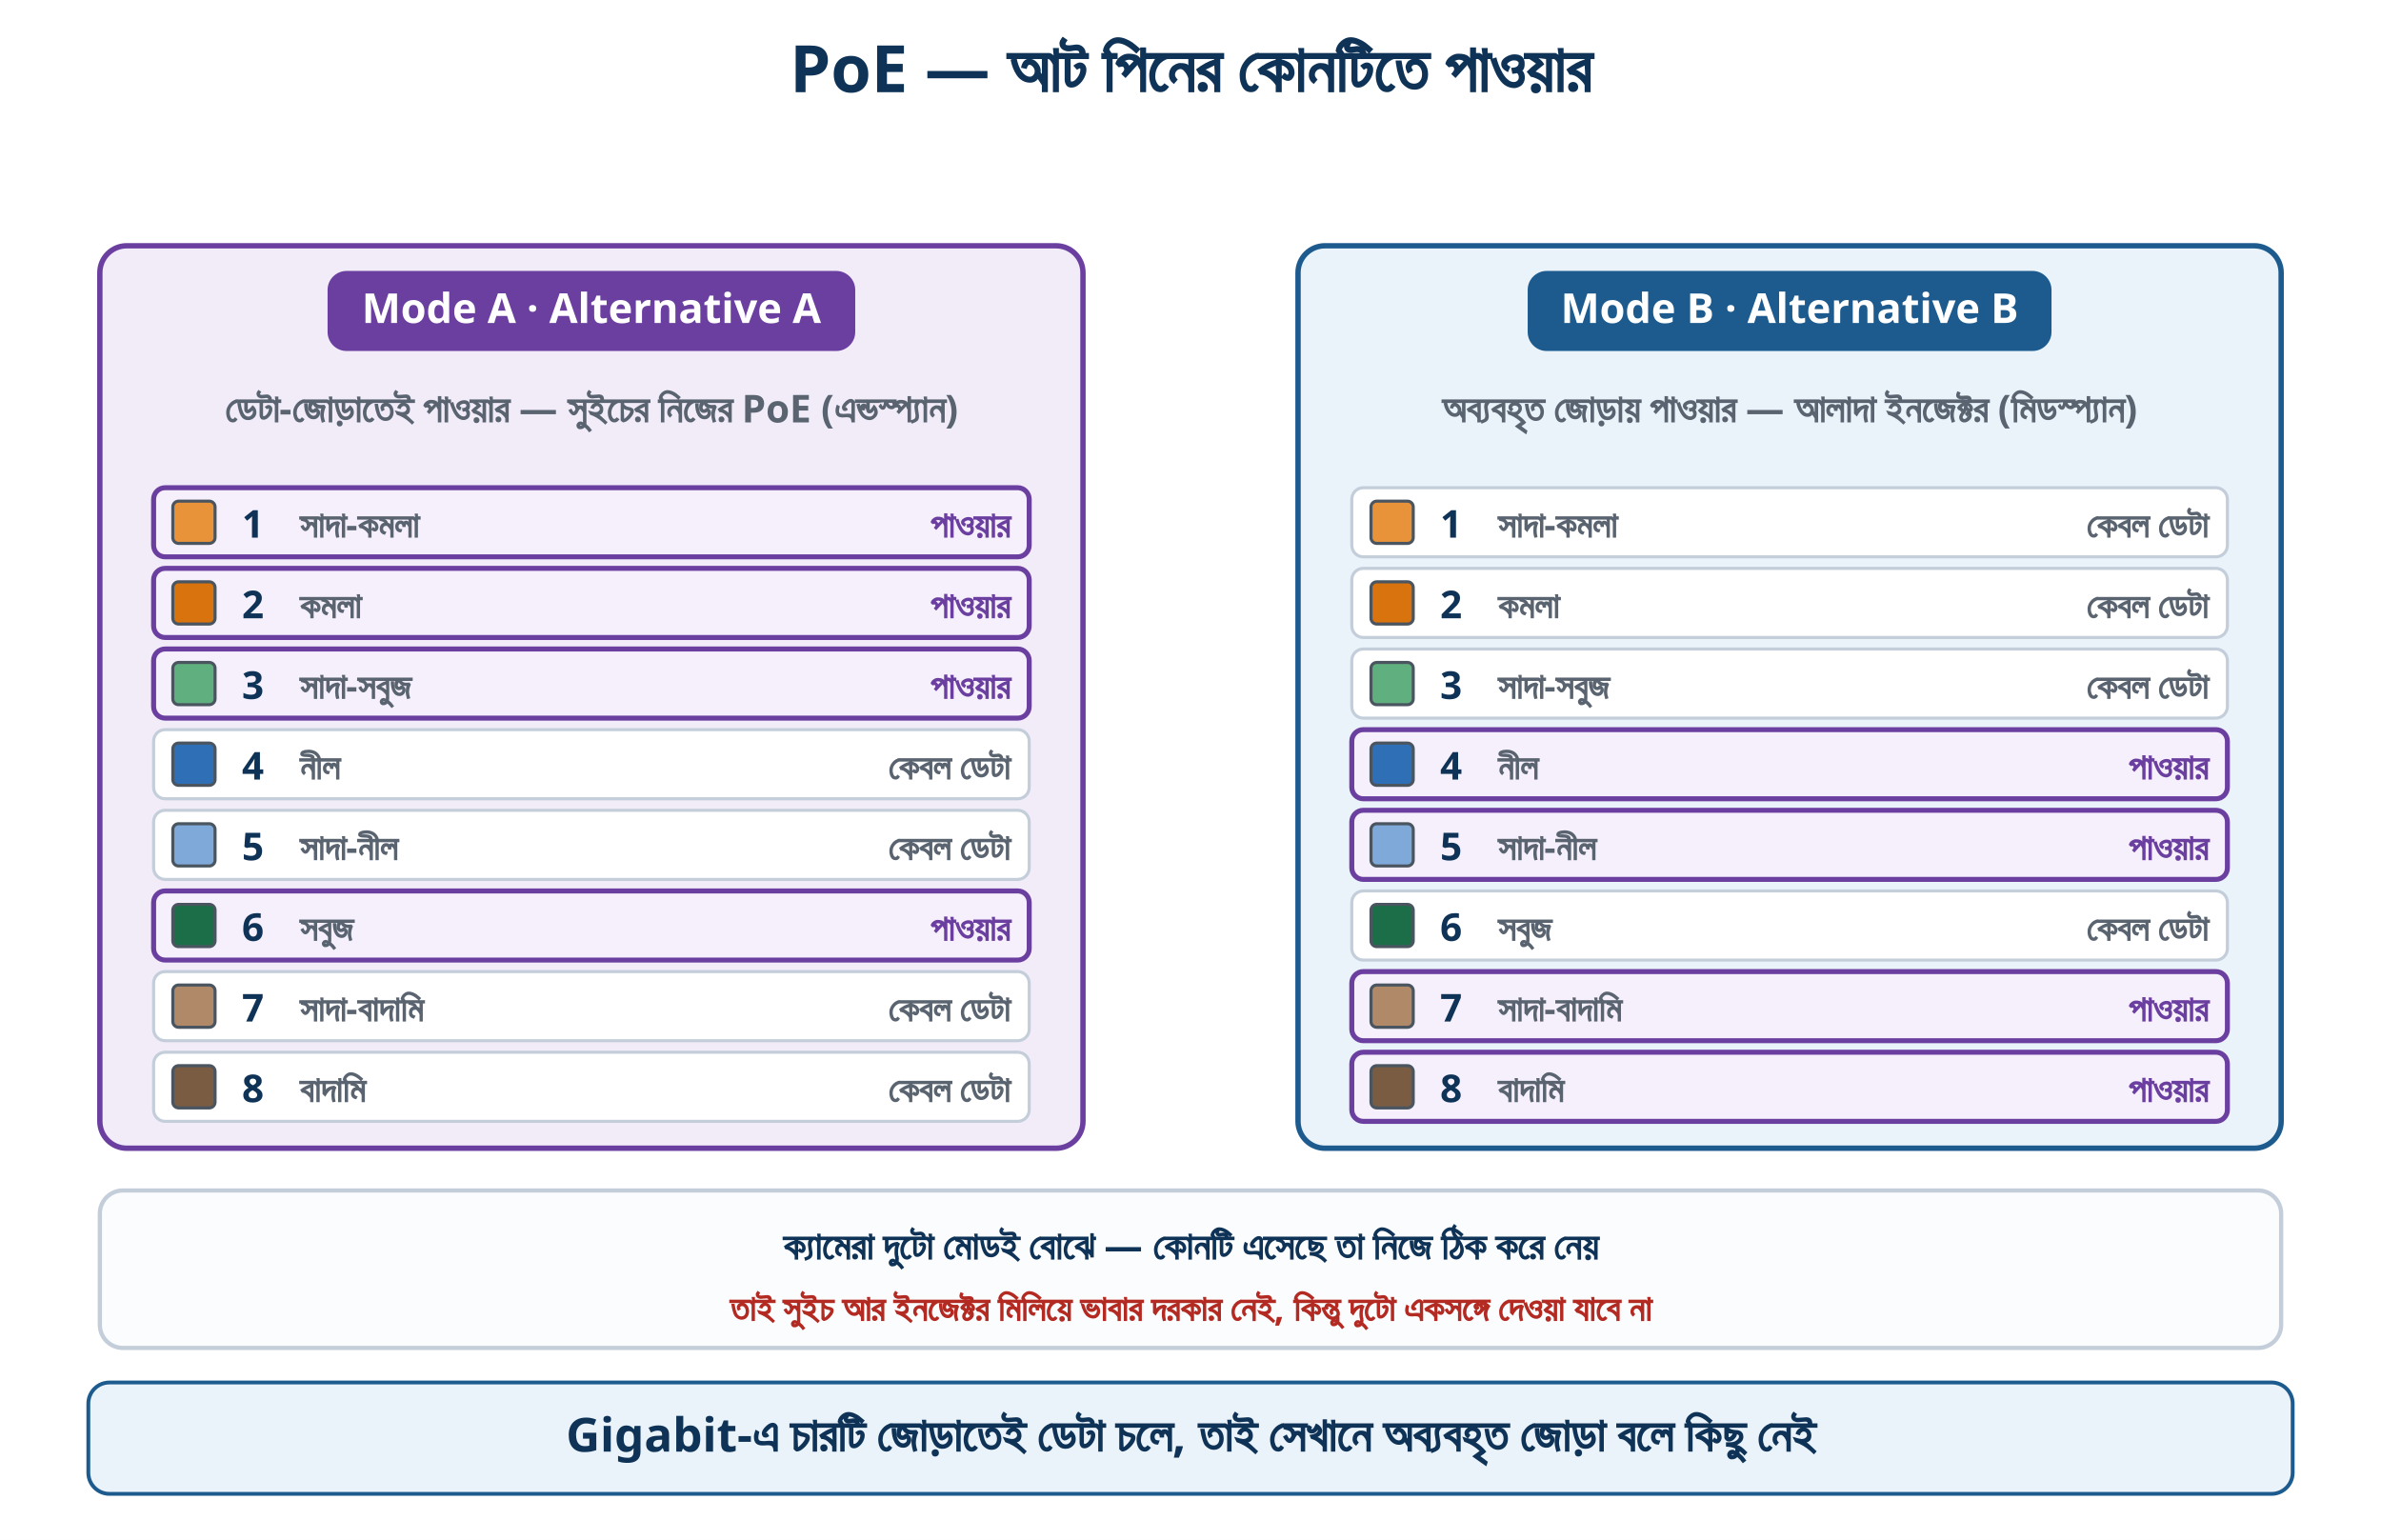
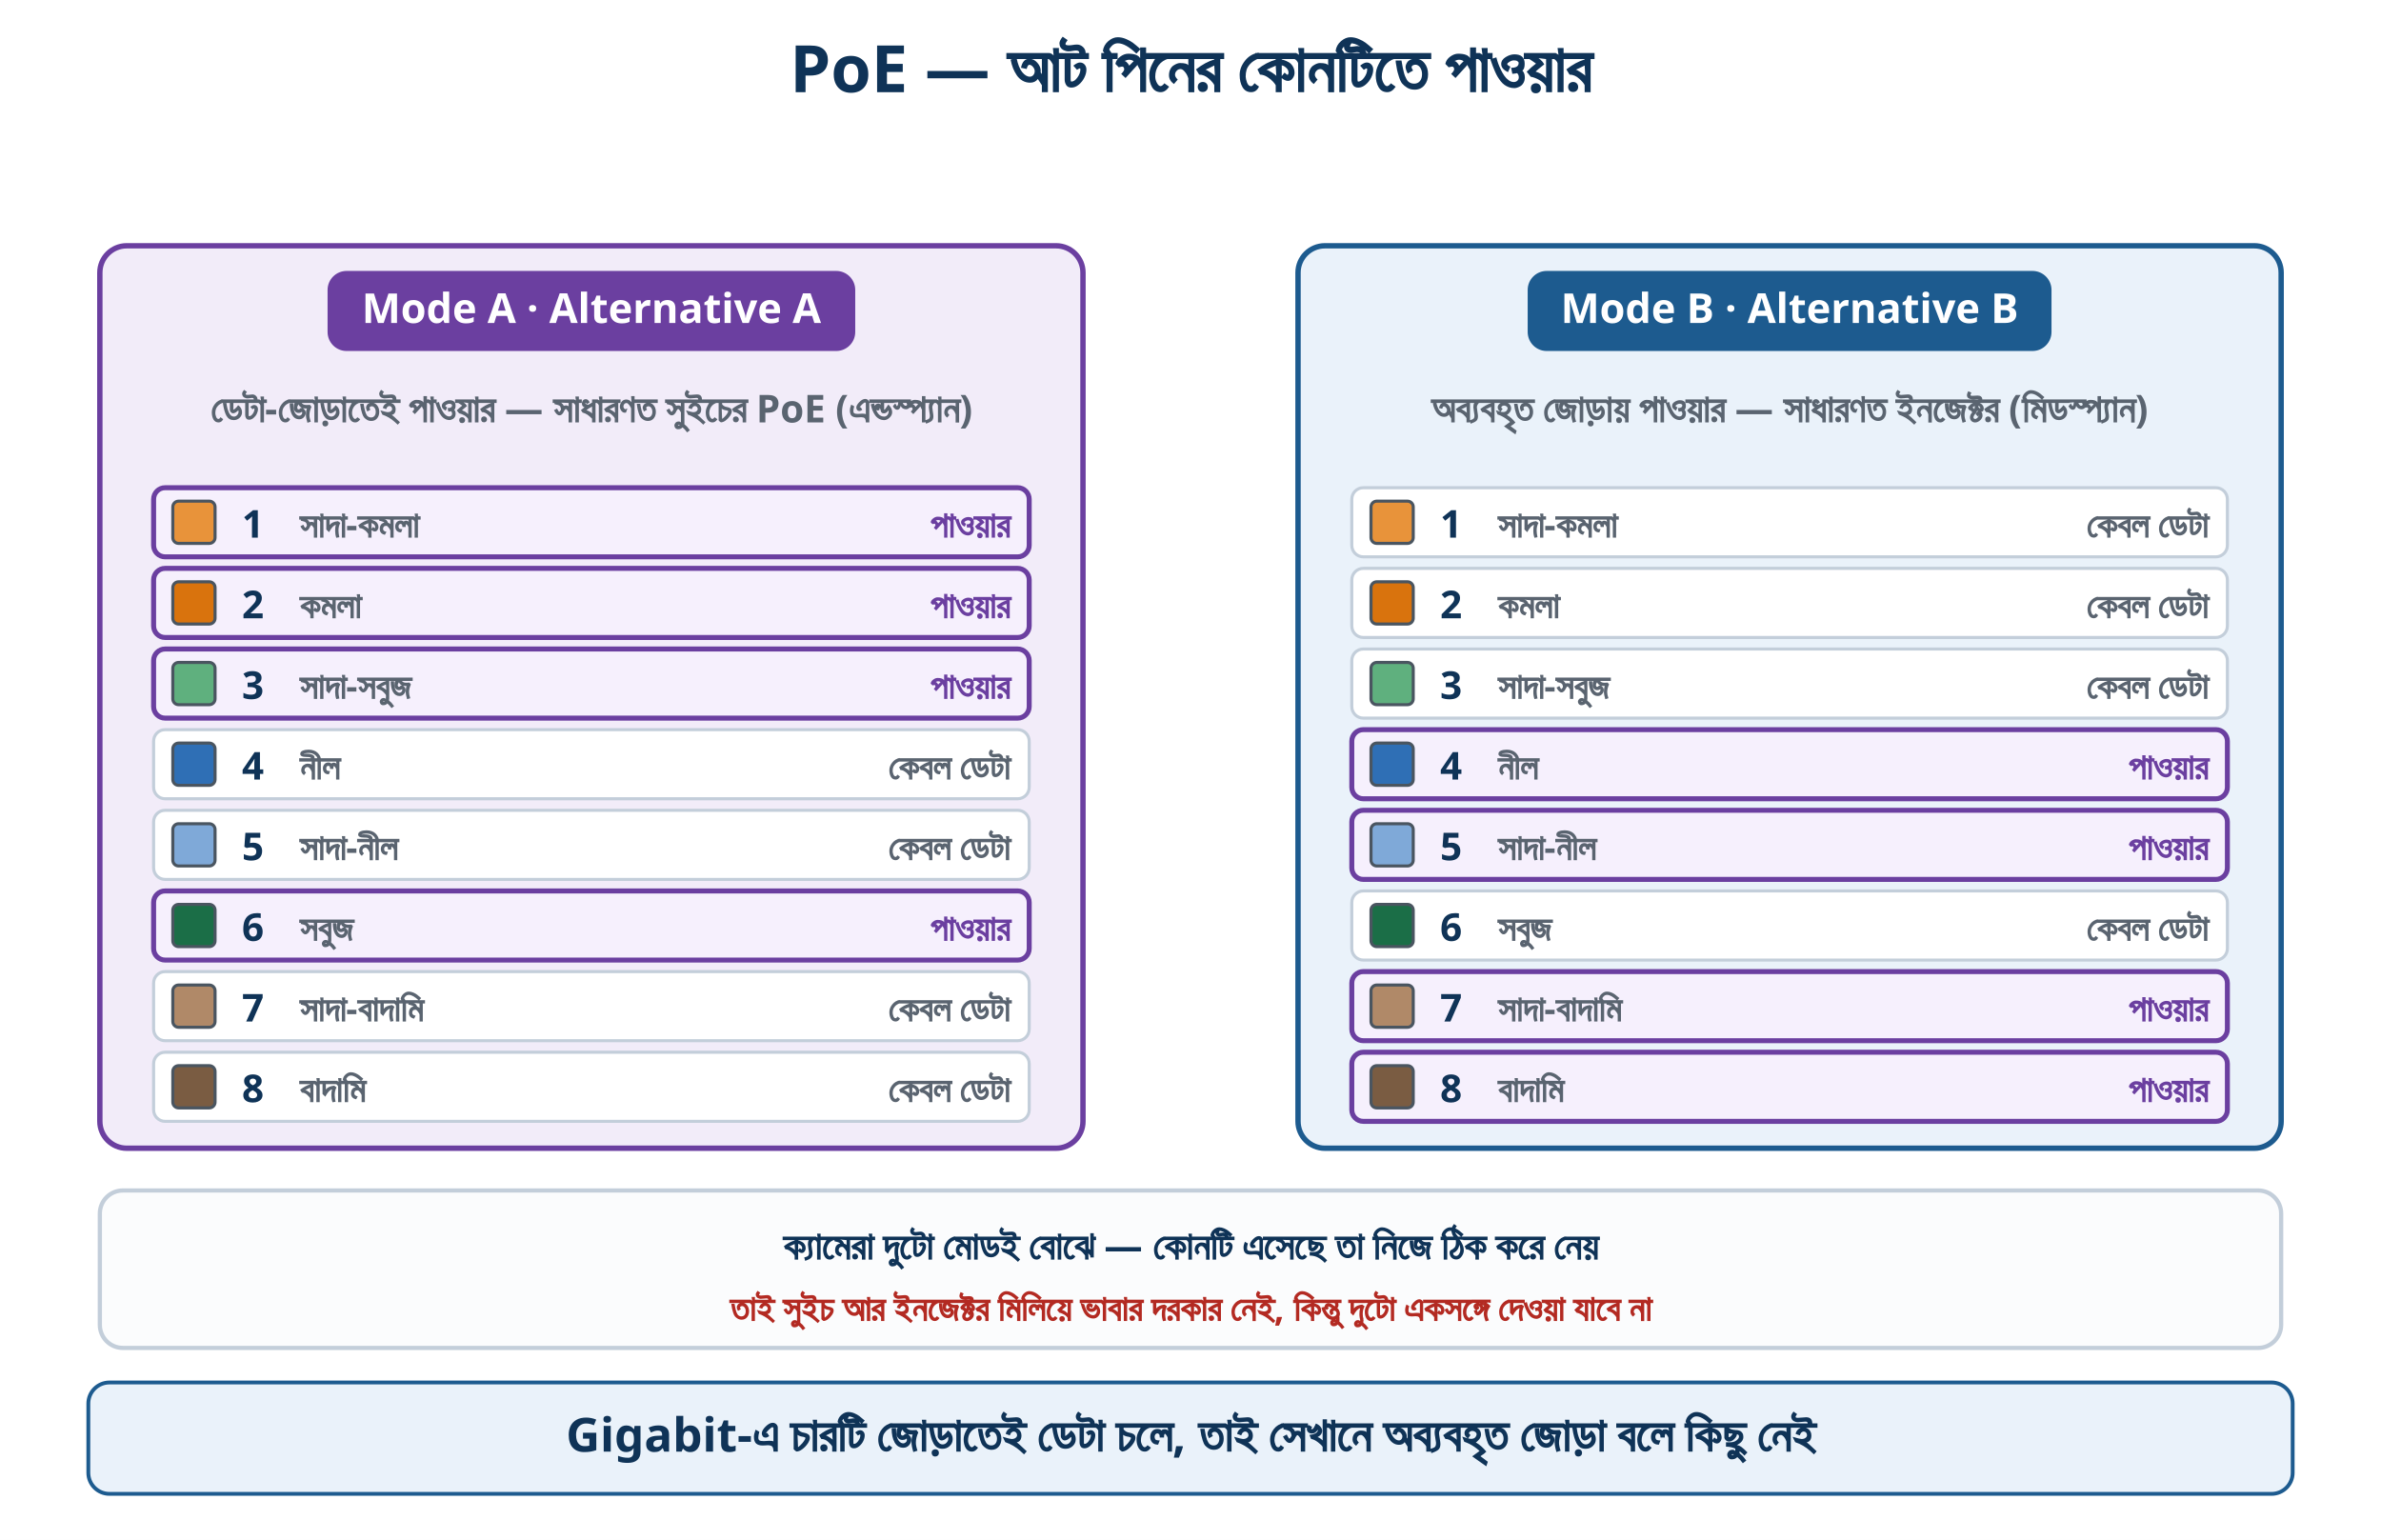
<svg xmlns="http://www.w3.org/2000/svg" width="1240" height="802" viewBox="0 0 1240 802">
  <rect width="1240" height="802" fill="#FFFFFF" />
  <text x="620.0" y="48.0" font-family="Kalpurush" font-size="34" font-weight="700" fill="#0F3357" text-anchor="middle">PoE — আট পিনের কোনটিতে পাওয়ার</text>
  <rect x="52.0" y="128.0" width="512.0" height="470.0" rx="14" fill="#F2ECF9" stroke="#6B3FA0" stroke-width="2.8" />
  <rect x="171.5" y="142.0" width="273.0" height="39.9" rx="9" fill="#6B3FA0" stroke="#6B3FA0" stroke-width="1.8" />
  <text x="308.0" y="168.2" font-family="Kalpurush" font-size="21.5" font-weight="600" fill="#FFFFFF" text-anchor="middle">Mode A  ·  Alternative A</text>
-   <text x="308.0" y="220.0" font-family="Kalpurush" font-size="20" font-weight="700" fill="#5A6470" text-anchor="middle">ডেটা-জোড়াতেই পাওয়ার  —  সুইচের নিজের PoE (এন্ডস্প্যান)</text>
+   <text x="308.0" y="220.0" font-family="Kalpurush" font-size="20" font-weight="700" fill="#5A6470" text-anchor="middle">ডেটা-জোড়াতেই পাওয়ার  —  সাধারণত সুইচের PoE (এন্ডস্প্যান)</text>
  <rect x="80.0" y="254.0" width="456.0" height="36.0" rx="6" fill="#F6F0FD" stroke="#6B3FA0" stroke-width="2.6" />
  <rect x="90.0" y="261.0" width="22.0" height="22.0" rx="3" fill="#E8933A" stroke="#4A5560" stroke-width="1.6" />
  <text x="126.0" y="280.0" font-family="Kalpurush" font-size="20" font-weight="700" fill="#0F3357" text-anchor="start">1</text>
  <text x="156.0" y="280.0" font-family="Kalpurush" font-size="18.5" font-weight="700" fill="#5A6470" text-anchor="start">সাদা-কমলা</text>
  <text x="526.0" y="280.0" font-family="Kalpurush" font-size="18.5" font-weight="700" fill="#6B3FA0" text-anchor="end">পাওয়ার</text>
  <rect x="80.0" y="296.0" width="456.0" height="36.0" rx="6" fill="#F6F0FD" stroke="#6B3FA0" stroke-width="2.6" />
  <rect x="90.0" y="303.0" width="22.0" height="22.0" rx="3" fill="#D9730D" stroke="#4A5560" stroke-width="1.6" />
  <text x="126.0" y="322.0" font-family="Kalpurush" font-size="20" font-weight="700" fill="#0F3357" text-anchor="start">2</text>
  <text x="156.0" y="322.0" font-family="Kalpurush" font-size="18.5" font-weight="700" fill="#5A6470" text-anchor="start">কমলা</text>
  <text x="526.0" y="322.0" font-family="Kalpurush" font-size="18.5" font-weight="700" fill="#6B3FA0" text-anchor="end">পাওয়ার</text>
  <rect x="80.0" y="338.0" width="456.0" height="36.0" rx="6" fill="#F6F0FD" stroke="#6B3FA0" stroke-width="2.6" />
  <rect x="90.0" y="345.0" width="22.0" height="22.0" rx="3" fill="#5FB07E" stroke="#4A5560" stroke-width="1.6" />
  <text x="126.0" y="364.0" font-family="Kalpurush" font-size="20" font-weight="700" fill="#0F3357" text-anchor="start">3</text>
  <text x="156.0" y="364.0" font-family="Kalpurush" font-size="18.5" font-weight="700" fill="#5A6470" text-anchor="start">সাদা-সবুজ</text>
  <text x="526.0" y="364.0" font-family="Kalpurush" font-size="18.5" font-weight="700" fill="#6B3FA0" text-anchor="end">পাওয়ার</text>
  <rect x="80.0" y="380.0" width="456.0" height="36.0" rx="6" fill="#FFFFFF" stroke="#C3CEDA" stroke-width="1.6" />
  <rect x="90.0" y="387.0" width="22.0" height="22.0" rx="3" fill="#2F6FB5" stroke="#4A5560" stroke-width="1.6" />
  <text x="126.0" y="406.0" font-family="Kalpurush" font-size="20" font-weight="700" fill="#0F3357" text-anchor="start">4</text>
  <text x="156.0" y="406.0" font-family="Kalpurush" font-size="18.5" font-weight="700" fill="#5A6470" text-anchor="start">নীল</text>
  <text x="526.0" y="406.0" font-family="Kalpurush" font-size="18.5" font-weight="700" fill="#5A6470" text-anchor="end">কেবল ডেটা</text>
  <rect x="80.0" y="422.0" width="456.0" height="36.0" rx="6" fill="#FFFFFF" stroke="#C3CEDA" stroke-width="1.6" />
  <rect x="90.0" y="429.0" width="22.0" height="22.0" rx="3" fill="#7FA9D8" stroke="#4A5560" stroke-width="1.6" />
  <text x="126.0" y="448.0" font-family="Kalpurush" font-size="20" font-weight="700" fill="#0F3357" text-anchor="start">5</text>
  <text x="156.0" y="448.0" font-family="Kalpurush" font-size="18.5" font-weight="700" fill="#5A6470" text-anchor="start">সাদা-নীল</text>
  <text x="526.0" y="448.0" font-family="Kalpurush" font-size="18.5" font-weight="700" fill="#5A6470" text-anchor="end">কেবল ডেটা</text>
  <rect x="80.0" y="464.0" width="456.0" height="36.0" rx="6" fill="#F6F0FD" stroke="#6B3FA0" stroke-width="2.6" />
  <rect x="90.0" y="471.0" width="22.0" height="22.0" rx="3" fill="#1B6E47" stroke="#4A5560" stroke-width="1.6" />
  <text x="126.0" y="490.0" font-family="Kalpurush" font-size="20" font-weight="700" fill="#0F3357" text-anchor="start">6</text>
  <text x="156.0" y="490.0" font-family="Kalpurush" font-size="18.5" font-weight="700" fill="#5A6470" text-anchor="start">সবুজ</text>
  <text x="526.0" y="490.0" font-family="Kalpurush" font-size="18.5" font-weight="700" fill="#6B3FA0" text-anchor="end">পাওয়ার</text>
  <rect x="80.0" y="506.0" width="456.0" height="36.0" rx="6" fill="#FFFFFF" stroke="#C3CEDA" stroke-width="1.6" />
  <rect x="90.0" y="513.0" width="22.0" height="22.0" rx="3" fill="#B08968" stroke="#4A5560" stroke-width="1.6" />
  <text x="126.0" y="532.0" font-family="Kalpurush" font-size="20" font-weight="700" fill="#0F3357" text-anchor="start">7</text>
  <text x="156.0" y="532.0" font-family="Kalpurush" font-size="18.5" font-weight="700" fill="#5A6470" text-anchor="start">সাদা-বাদামি</text>
  <text x="526.0" y="532.0" font-family="Kalpurush" font-size="18.5" font-weight="700" fill="#5A6470" text-anchor="end">কেবল ডেটা</text>
  <rect x="80.0" y="548.0" width="456.0" height="36.0" rx="6" fill="#FFFFFF" stroke="#C3CEDA" stroke-width="1.6" />
  <rect x="90.0" y="555.0" width="22.0" height="22.0" rx="3" fill="#7A5C42" stroke="#4A5560" stroke-width="1.6" />
  <text x="126.0" y="574.0" font-family="Kalpurush" font-size="20" font-weight="700" fill="#0F3357" text-anchor="start">8</text>
  <text x="156.0" y="574.0" font-family="Kalpurush" font-size="18.5" font-weight="700" fill="#5A6470" text-anchor="start">বাদামি</text>
  <text x="526.0" y="574.0" font-family="Kalpurush" font-size="18.5" font-weight="700" fill="#5A6470" text-anchor="end">কেবল ডেটা</text>
  <rect x="676.0" y="128.0" width="512.0" height="470.0" rx="14" fill="#EAF2FA" stroke="#1D5B8F" stroke-width="2.8" />
  <rect x="796.5" y="142.0" width="271.0" height="39.9" rx="9" fill="#1D5B8F" stroke="#1D5B8F" stroke-width="1.8" />
  <text x="932.0" y="168.2" font-family="Kalpurush" font-size="21.5" font-weight="600" fill="#FFFFFF" text-anchor="middle">Mode B  ·  Alternative B</text>
-   <text x="932.0" y="220.0" font-family="Kalpurush" font-size="20" font-weight="700" fill="#5A6470" text-anchor="middle">অব্যবহৃত জোড়ায় পাওয়ার  —  আলাদা ইনজেক্টর (মিডস্প্যান)</text>
+   <text x="932.0" y="220.0" font-family="Kalpurush" font-size="20" font-weight="700" fill="#5A6470" text-anchor="middle">অব্যবহৃত জোড়ায় পাওয়ার  —  সাধারণত ইনজেক্টর (মিডস্প্যান)</text>
  <rect x="704.0" y="254.0" width="456.0" height="36.0" rx="6" fill="#FFFFFF" stroke="#C3CEDA" stroke-width="1.6" />
  <rect x="714.0" y="261.0" width="22.0" height="22.0" rx="3" fill="#E8933A" stroke="#4A5560" stroke-width="1.6" />
  <text x="750.0" y="280.0" font-family="Kalpurush" font-size="20" font-weight="700" fill="#0F3357" text-anchor="start">1</text>
  <text x="780.0" y="280.0" font-family="Kalpurush" font-size="18.5" font-weight="700" fill="#5A6470" text-anchor="start">সাদা-কমলা</text>
  <text x="1150.0" y="280.0" font-family="Kalpurush" font-size="18.5" font-weight="700" fill="#5A6470" text-anchor="end">কেবল ডেটা</text>
  <rect x="704.0" y="296.0" width="456.0" height="36.0" rx="6" fill="#FFFFFF" stroke="#C3CEDA" stroke-width="1.6" />
  <rect x="714.0" y="303.0" width="22.0" height="22.0" rx="3" fill="#D9730D" stroke="#4A5560" stroke-width="1.6" />
  <text x="750.0" y="322.0" font-family="Kalpurush" font-size="20" font-weight="700" fill="#0F3357" text-anchor="start">2</text>
  <text x="780.0" y="322.0" font-family="Kalpurush" font-size="18.5" font-weight="700" fill="#5A6470" text-anchor="start">কমলা</text>
  <text x="1150.0" y="322.0" font-family="Kalpurush" font-size="18.5" font-weight="700" fill="#5A6470" text-anchor="end">কেবল ডেটা</text>
  <rect x="704.0" y="338.0" width="456.0" height="36.0" rx="6" fill="#FFFFFF" stroke="#C3CEDA" stroke-width="1.6" />
  <rect x="714.0" y="345.0" width="22.0" height="22.0" rx="3" fill="#5FB07E" stroke="#4A5560" stroke-width="1.6" />
  <text x="750.0" y="364.0" font-family="Kalpurush" font-size="20" font-weight="700" fill="#0F3357" text-anchor="start">3</text>
  <text x="780.0" y="364.0" font-family="Kalpurush" font-size="18.5" font-weight="700" fill="#5A6470" text-anchor="start">সাদা-সবুজ</text>
  <text x="1150.0" y="364.0" font-family="Kalpurush" font-size="18.5" font-weight="700" fill="#5A6470" text-anchor="end">কেবল ডেটা</text>
  <rect x="704.0" y="380.0" width="456.0" height="36.0" rx="6" fill="#F6F0FD" stroke="#6B3FA0" stroke-width="2.6" />
  <rect x="714.0" y="387.0" width="22.0" height="22.0" rx="3" fill="#2F6FB5" stroke="#4A5560" stroke-width="1.6" />
  <text x="750.0" y="406.0" font-family="Kalpurush" font-size="20" font-weight="700" fill="#0F3357" text-anchor="start">4</text>
  <text x="780.0" y="406.0" font-family="Kalpurush" font-size="18.5" font-weight="700" fill="#5A6470" text-anchor="start">নীল</text>
  <text x="1150.0" y="406.0" font-family="Kalpurush" font-size="18.5" font-weight="700" fill="#6B3FA0" text-anchor="end">পাওয়ার</text>
  <rect x="704.0" y="422.0" width="456.0" height="36.0" rx="6" fill="#F6F0FD" stroke="#6B3FA0" stroke-width="2.6" />
  <rect x="714.0" y="429.0" width="22.0" height="22.0" rx="3" fill="#7FA9D8" stroke="#4A5560" stroke-width="1.6" />
  <text x="750.0" y="448.0" font-family="Kalpurush" font-size="20" font-weight="700" fill="#0F3357" text-anchor="start">5</text>
  <text x="780.0" y="448.0" font-family="Kalpurush" font-size="18.5" font-weight="700" fill="#5A6470" text-anchor="start">সাদা-নীল</text>
  <text x="1150.0" y="448.0" font-family="Kalpurush" font-size="18.5" font-weight="700" fill="#6B3FA0" text-anchor="end">পাওয়ার</text>
  <rect x="704.0" y="464.0" width="456.0" height="36.0" rx="6" fill="#FFFFFF" stroke="#C3CEDA" stroke-width="1.6" />
  <rect x="714.0" y="471.0" width="22.0" height="22.0" rx="3" fill="#1B6E47" stroke="#4A5560" stroke-width="1.6" />
  <text x="750.0" y="490.0" font-family="Kalpurush" font-size="20" font-weight="700" fill="#0F3357" text-anchor="start">6</text>
  <text x="780.0" y="490.0" font-family="Kalpurush" font-size="18.5" font-weight="700" fill="#5A6470" text-anchor="start">সবুজ</text>
  <text x="1150.0" y="490.0" font-family="Kalpurush" font-size="18.5" font-weight="700" fill="#5A6470" text-anchor="end">কেবল ডেটা</text>
  <rect x="704.0" y="506.0" width="456.0" height="36.0" rx="6" fill="#F6F0FD" stroke="#6B3FA0" stroke-width="2.6" />
  <rect x="714.0" y="513.0" width="22.0" height="22.0" rx="3" fill="#B08968" stroke="#4A5560" stroke-width="1.6" />
  <text x="750.0" y="532.0" font-family="Kalpurush" font-size="20" font-weight="700" fill="#0F3357" text-anchor="start">7</text>
  <text x="780.0" y="532.0" font-family="Kalpurush" font-size="18.5" font-weight="700" fill="#5A6470" text-anchor="start">সাদা-বাদামি</text>
  <text x="1150.0" y="532.0" font-family="Kalpurush" font-size="18.5" font-weight="700" fill="#6B3FA0" text-anchor="end">পাওয়ার</text>
  <rect x="704.0" y="548.0" width="456.0" height="36.0" rx="6" fill="#F6F0FD" stroke="#6B3FA0" stroke-width="2.6" />
  <rect x="714.0" y="555.0" width="22.0" height="22.0" rx="3" fill="#7A5C42" stroke="#4A5560" stroke-width="1.6" />
  <text x="750.0" y="574.0" font-family="Kalpurush" font-size="20" font-weight="700" fill="#0F3357" text-anchor="start">8</text>
  <text x="780.0" y="574.0" font-family="Kalpurush" font-size="18.5" font-weight="700" fill="#5A6470" text-anchor="start">বাদামি</text>
  <text x="1150.0" y="574.0" font-family="Kalpurush" font-size="18.5" font-weight="700" fill="#6B3FA0" text-anchor="end">পাওয়ার</text>
  <rect x="52.0" y="620.0" width="1136.0" height="82.0" rx="12" fill="#FBFCFD" stroke="#C3CEDA" stroke-width="2.2" />
  <text x="620.0" y="656.0" font-family="Kalpurush" font-size="20" font-weight="700" fill="#0F3357" text-anchor="middle">ক্যামেরা দুটো মোডই বোঝে — কোনটি এসেছে তা নিজে ঠিক করে নেয়</text>
  <text x="620.0" y="688.0" font-family="Kalpurush" font-size="18.5" font-weight="700" fill="#B32A22" text-anchor="middle">তাই সুইচ আর ইনজেক্টর মিলিয়ে ভাবার দরকার নেই, কিন্তু দুটো একসঙ্গে দেওয়া যাবে না</text>
  <rect x="46.0" y="720.0" width="1148.0" height="58.0" rx="11" fill="#EAF2FA" stroke="#1D5B8F" stroke-width="2" />
  <text x="620.0" y="756.0" font-family="Kalpurush" font-size="24.5" font-weight="700" fill="#0F3357" text-anchor="middle">Gigabit-এ চারটি জোড়াতেই ডেটা চলে, তাই সেখানে অব্যবহৃত জোড়া বলে কিছু নেই</text>
</svg>
